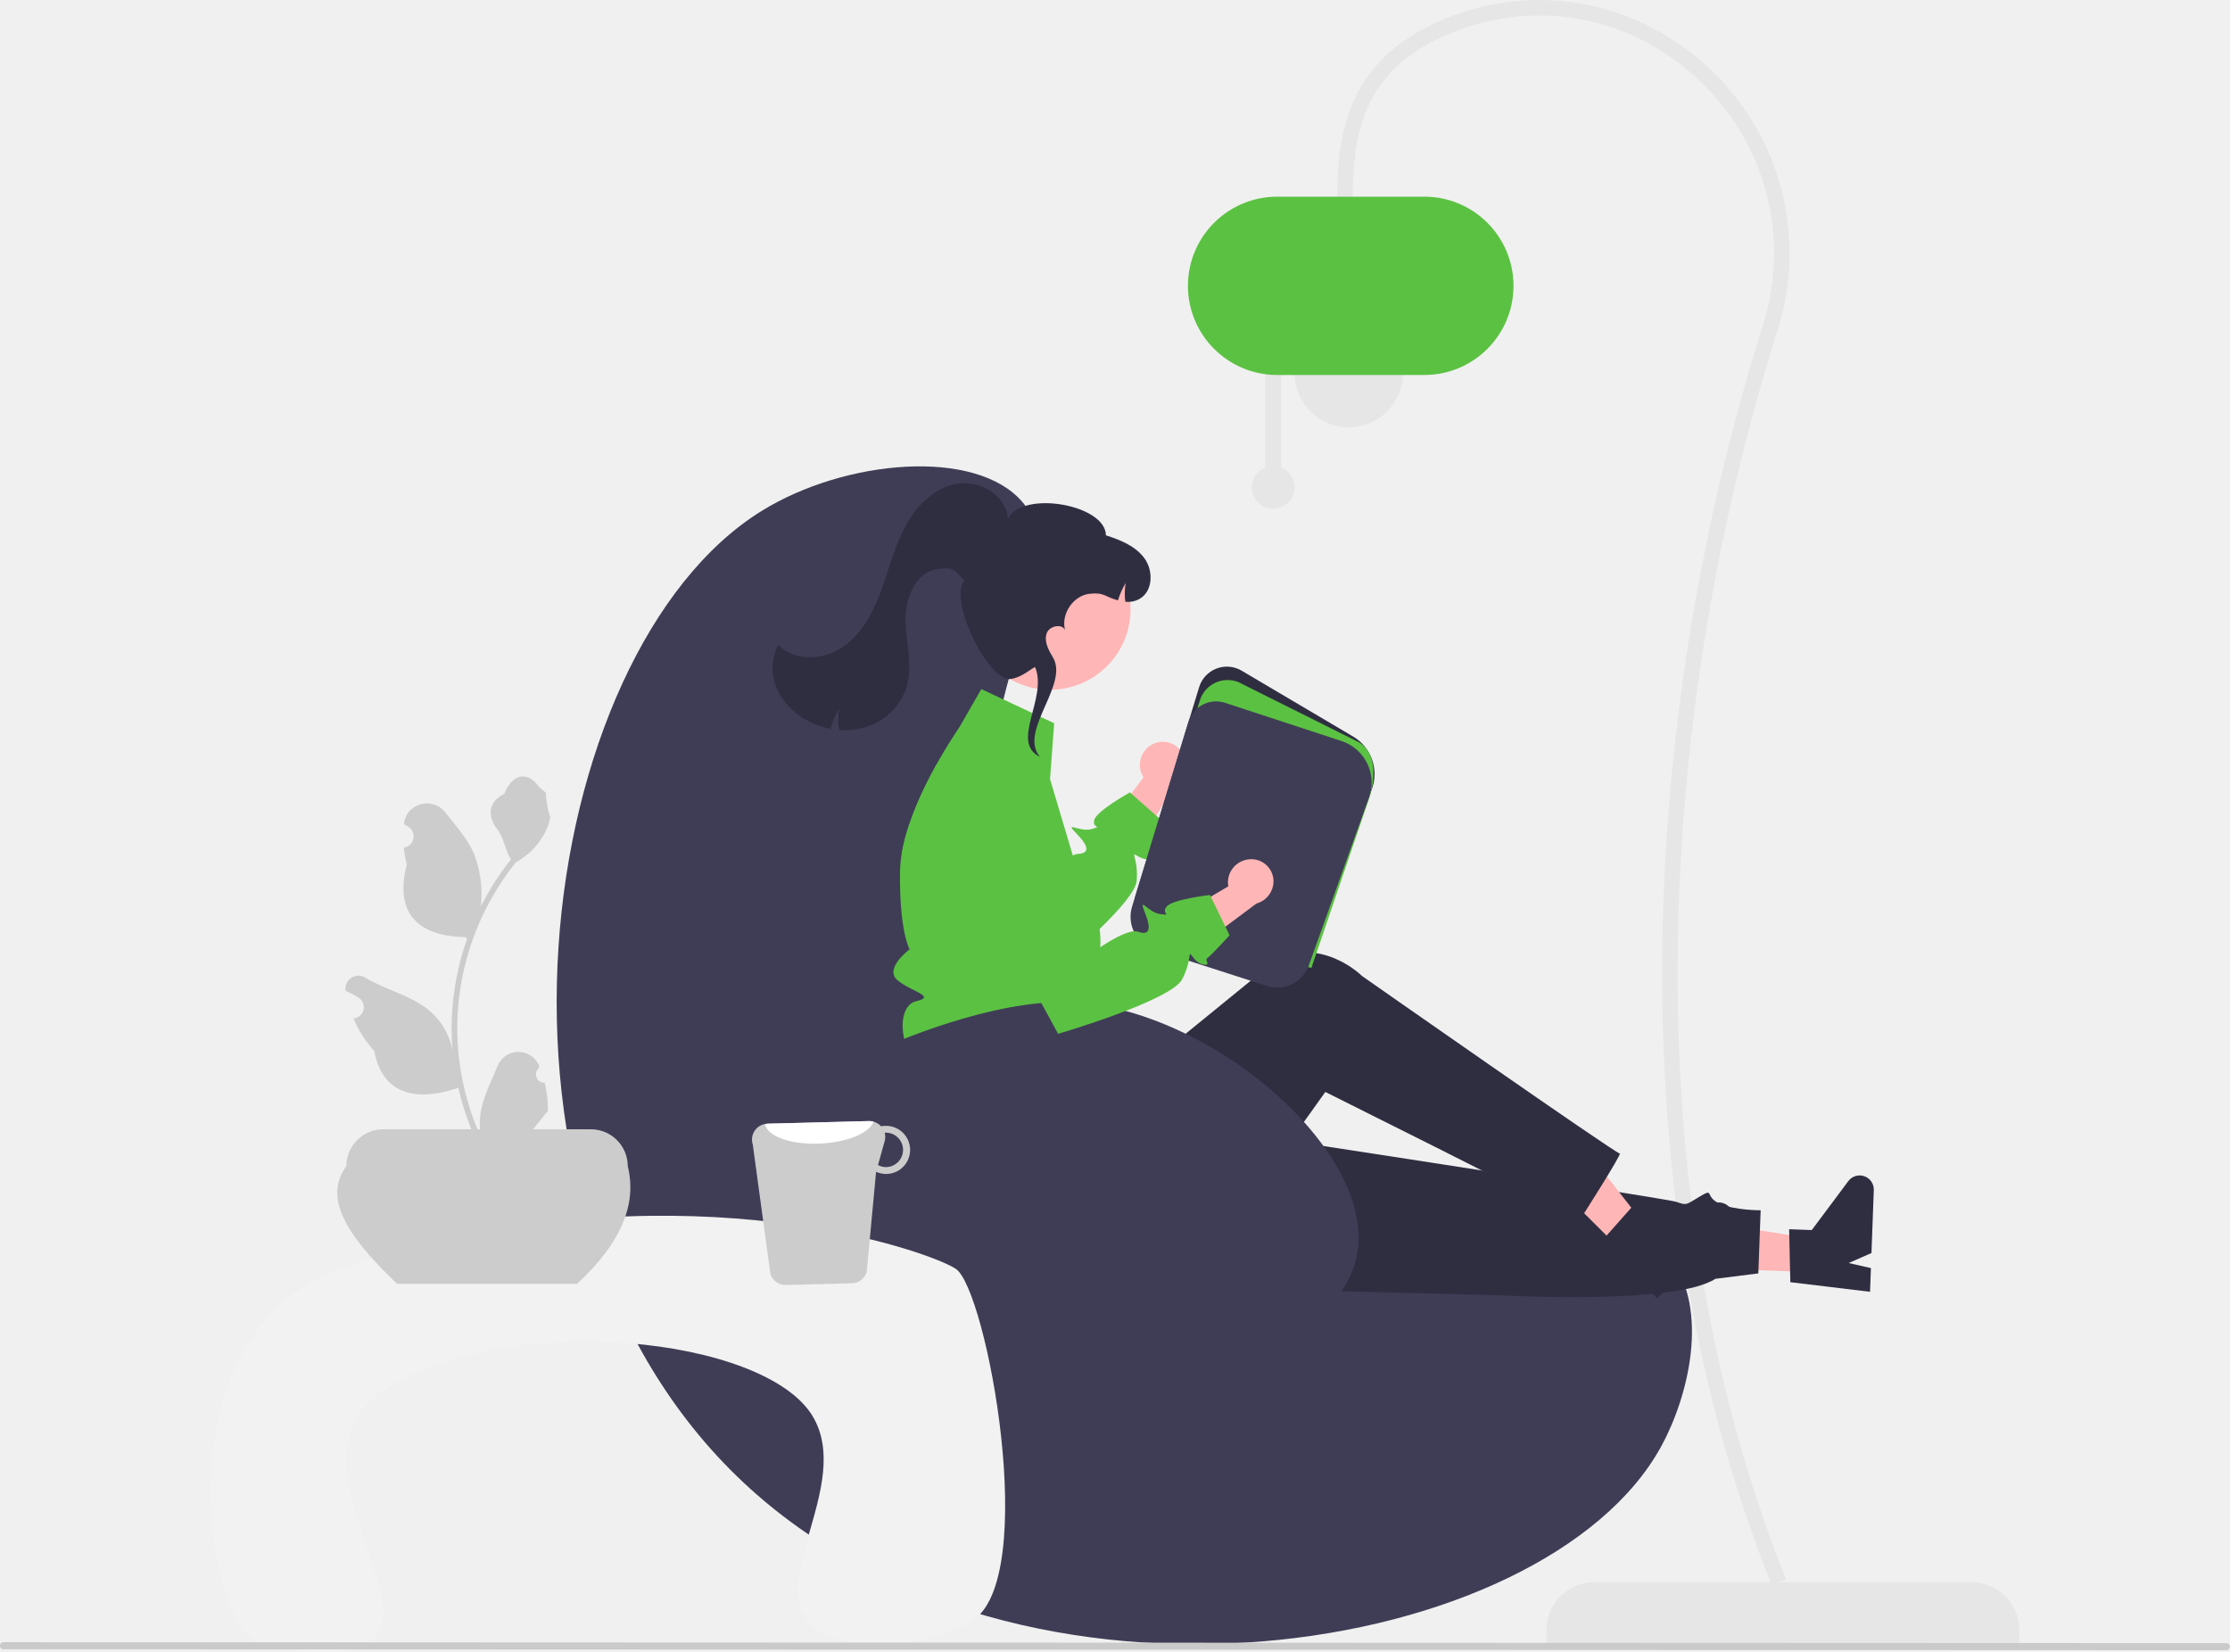
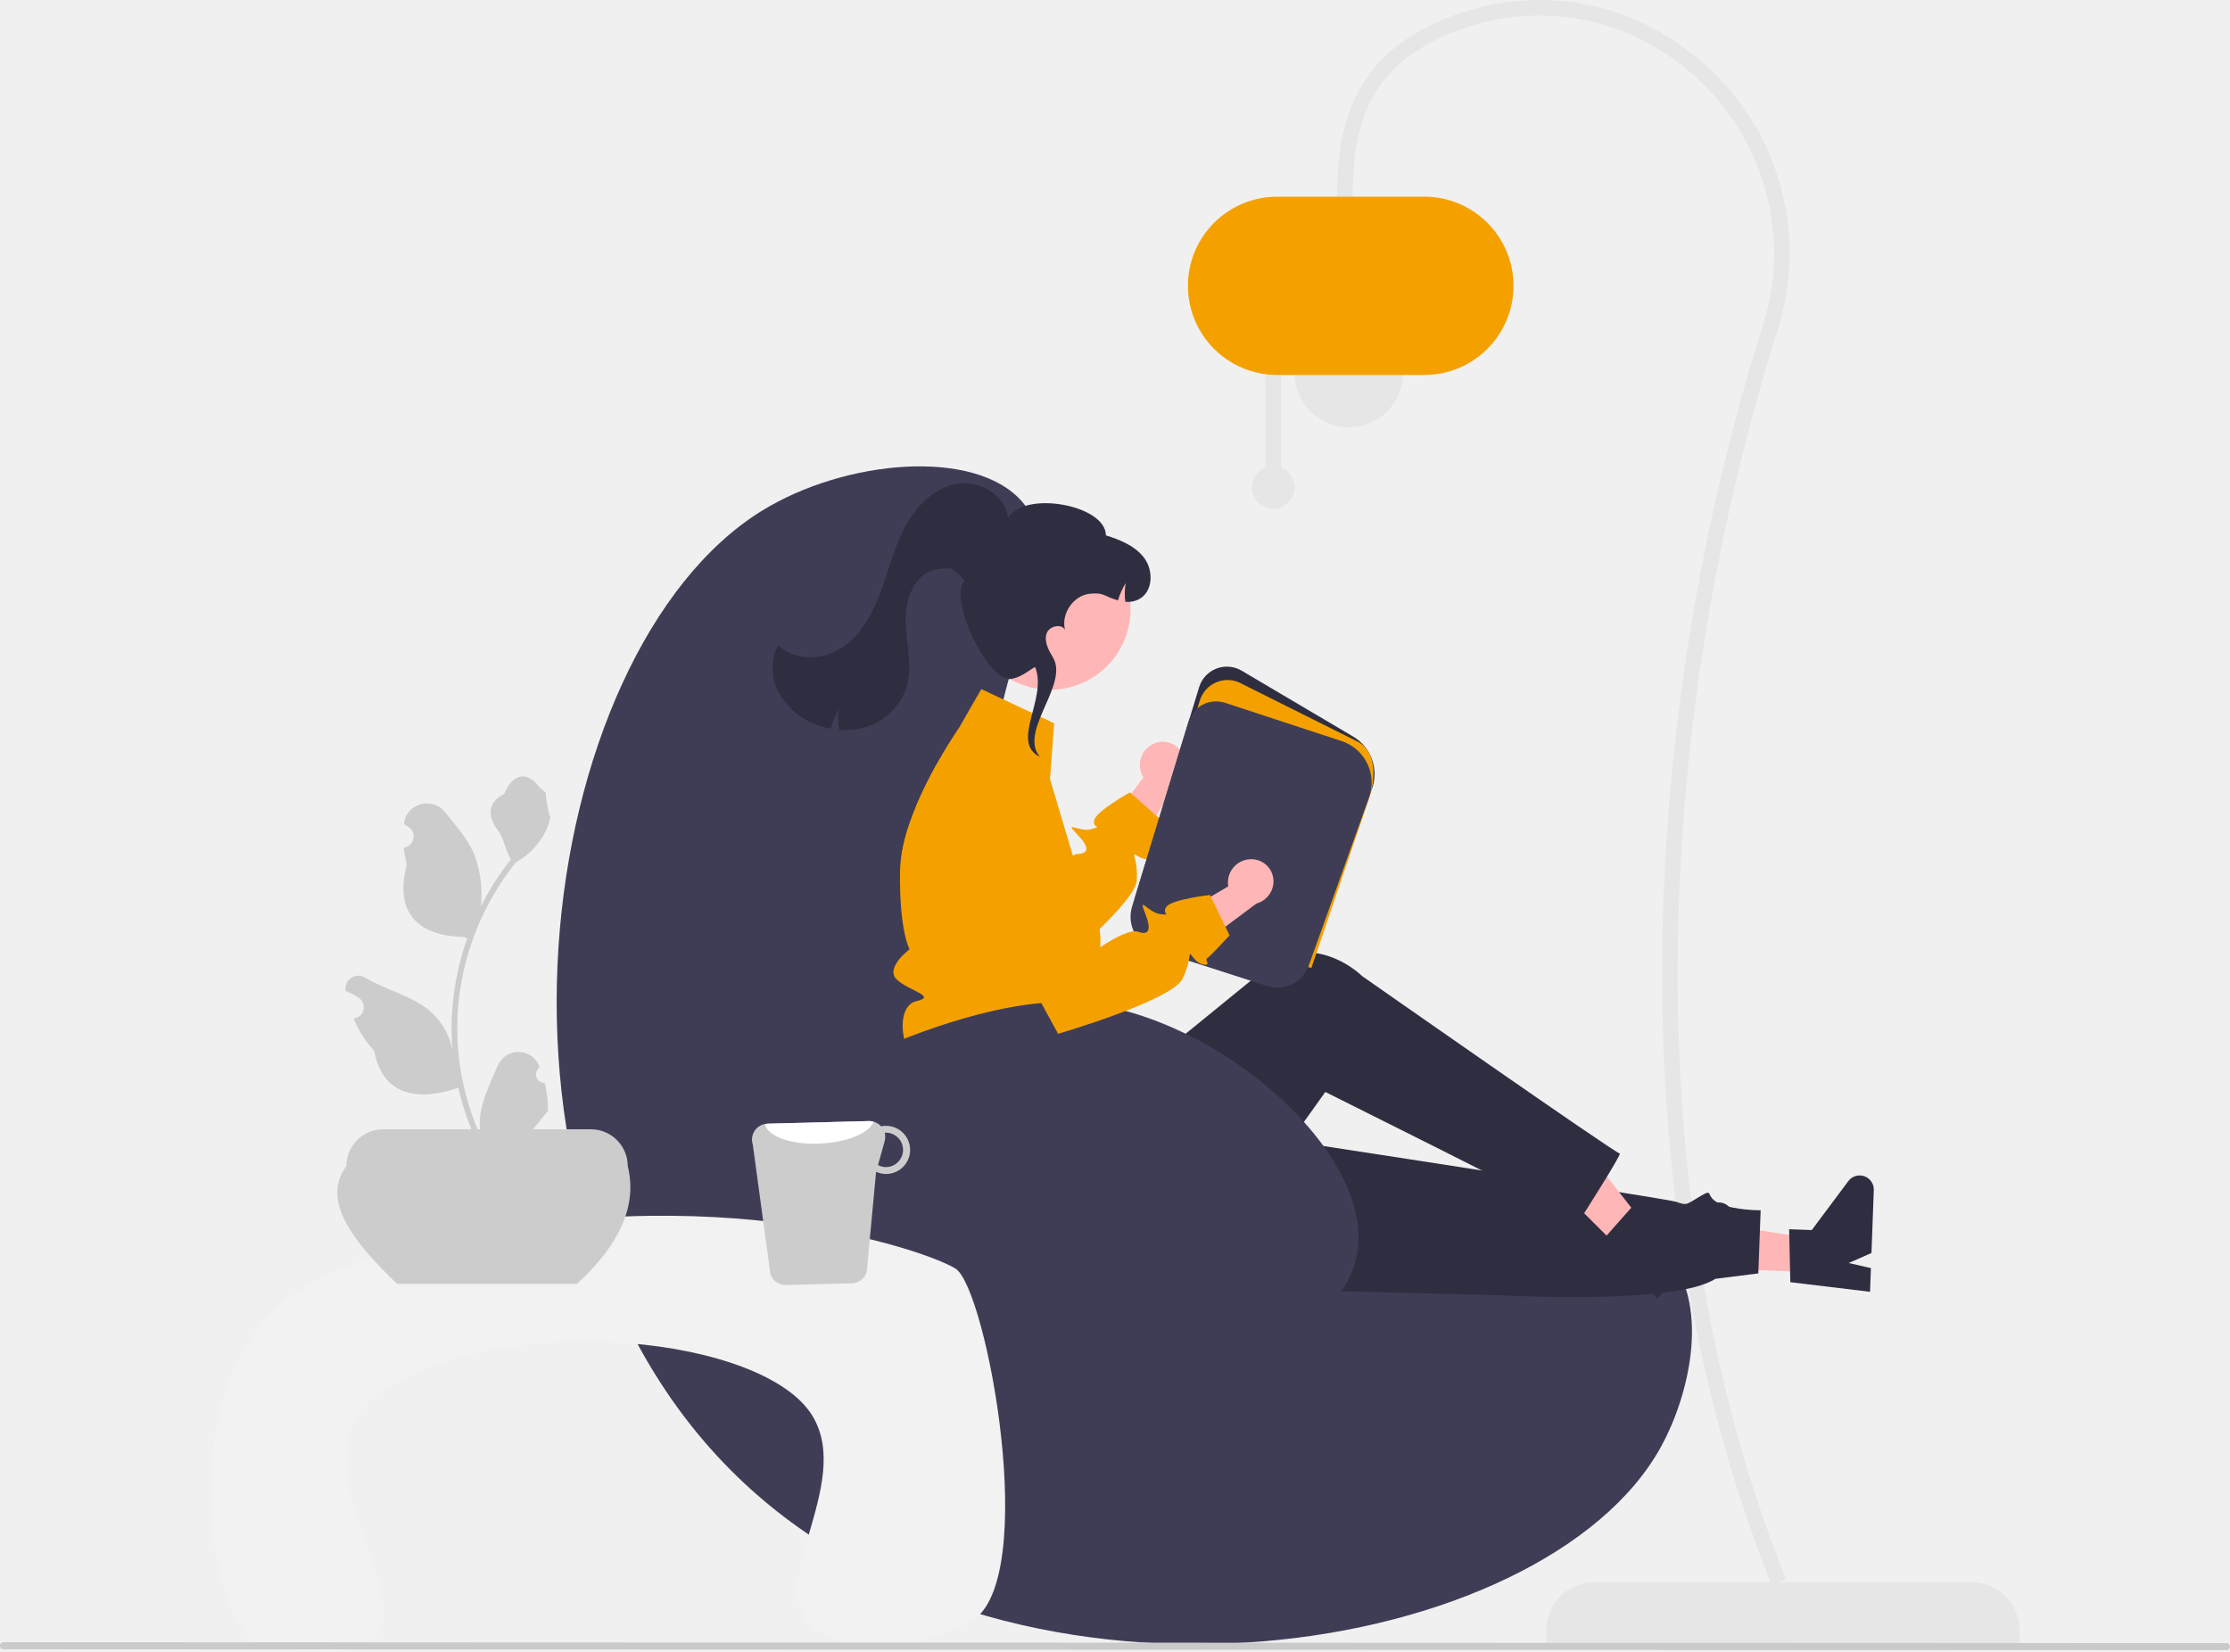
<svg xmlns="http://www.w3.org/2000/svg" width="751.131" height="556.415" viewBox="0 0 751.131 556.415" role="img" artist="Katerina Limpitsouni" source="https://undraw.co/">
  <path d="M745.319,704.743H904.585a0,0,0,0,1,0,0v4.887a16,16,0,0,1-16,16H761.319a16,16,0,0,1-16-16V704.743A0,0,0,0,1,745.319,704.743Z" transform="translate(1425.47 1258.58) rotate(-180)" fill="#e6e6e6" />
  <path d="M821.225,705.718l4.843-1.951c-50.677-125.789-45.795-284.482-2.956-420.613a85.005,85.005,0,0,0-24.764-89.934c-24.865-22.189-59.145-27.594-89.467-14.108-29.931,13.314-34.056,36.505-34.056,59.583h5.222c0-24.635,5.265-43.383,30.957-54.812,28.419-12.639,60.555-7.569,83.867,13.234A79.839,79.839,0,0,1,818.131,281.586C774.798,419.289,770.202,579.072,821.225,705.718Z" transform="translate(-224.4343 -171.7927)" fill="#e6e6e6" />
  <circle cx="454.307" cy="125.648" r="18.276" fill="#e6e6e6" />
  <path d="M650.594,329.302V294.672h5.385v34.629a7.179,7.179,0,1,1-5.385,0Z" transform="translate(-224.4343 -171.7927)" fill="#e6e6e6" />
-   <path d="M624.565,268.068a30.06,30.06,0,0,1,30.025-30.025h49.607a30.025,30.025,0,1,1,0,60.051H654.59A30.06,30.06,0,0,1,624.565,268.068Z" transform="translate(-224.4343 -171.7927)" fill="#5bc142" />
+   <path d="M624.565,268.068a30.06,30.06,0,0,1,30.025-30.025h49.607a30.025,30.025,0,1,1,0,60.051H654.59A30.06,30.06,0,0,1,624.565,268.068Z" transform="translate(-224.4343 -171.7927)" fill="rgb(244, 161, 0)" />
  <path d="M554.67,454.005c4.981-63.723,30.447-94.083,14.14-113.123-15.619-18.238-59.617-14.47-87.872,3.03-76.212,47.202-104.134,235.332-6.06,327.249C568.072,758.504,744.695,730.53,783.946,659.04c9.158-16.681,16.434-45.922,3.03-63.632-33.278-43.967-154.271,35.669-208.066-14.14C547.03,551.749,551.937,488.975,554.67,454.005Z" transform="translate(-224.4343 -171.7927)" fill="#3f3d56" />
  <path d="M612.927,422.347a7.822,7.822,0,0,0-3.924,10.18,7.504,7.504,0,0,0,.597,1.087l-16.358,21.842,8.163,12.2,19.174-32.343a7.8,7.8,0,0,0,2.373-9.222,7.465,7.465,0,0,0-9.838-3.828Q613.02,422.303,612.927,422.347Z" transform="translate(-224.4343 -171.7927)" fill="#ffb6b6" />
-   <path d="M612.914,460.005c1.071.949-1.899,2.121-5.04.273-.899-.535-1.283-.758-1.384-.616-.253.353,1.222,2.959.828,8.747-.242,3.454-5.979,9.949-12.494,16.282-8.807,8.565-19.049,16.827-19.049,16.827l-3.596-2.879-37.704-30.23-6.363-8.807a62.681,62.681,0,0,1,2.616-10.232,111.546,111.546,0,0,1,5.676-13.474c1.172-2.374,2.374-4.636,3.525-6.717l20.201,22.261,16.928,18.645s4.929-7.939,8.747-10.1a3.636,3.636,0,0,1,1.616-.555c3.858-.182,4.091-2.283-.384-6.858-4.474-4.575,1.172-.303,5.151-1.535,3.98-1.232,0,0,.838-3.081.838-3.081,11.999-9.262,11.999-9.262l.465.414,8.434,7.444,2.414,2.131s-2.636,7.232-3.363,8.757C612.248,458.965,611.854,459.046,612.914,460.005Z" transform="translate(-224.4343 -171.7927)" fill="#5bc142" />
+   <path d="M612.914,460.005c1.071.949-1.899,2.121-5.04.273-.899-.535-1.283-.758-1.384-.616-.253.353,1.222,2.959.828,8.747-.242,3.454-5.979,9.949-12.494,16.282-8.807,8.565-19.049,16.827-19.049,16.827l-3.596-2.879-37.704-30.23-6.363-8.807a62.681,62.681,0,0,1,2.616-10.232,111.546,111.546,0,0,1,5.676-13.474c1.172-2.374,2.374-4.636,3.525-6.717l20.201,22.261,16.928,18.645s4.929-7.939,8.747-10.1a3.636,3.636,0,0,1,1.616-.555c3.858-.182,4.091-2.283-.384-6.858-4.474-4.575,1.172-.303,5.151-1.535,3.98-1.232,0,0,.838-3.081.838-3.081,11.999-9.262,11.999-9.262l.465.414,8.434,7.444,2.414,2.131s-2.636,7.232-3.363,8.757C612.248,458.965,611.854,459.046,612.914,460.005Z" transform="translate(-224.4343 -171.7927)" fill="rgb(244, 161, 0)" />
  <polygon points="610.804 428.521 611.215 417.38 568.439 410.493 567.832 426.935 610.804 428.521" fill="#ffb6b6" />
  <path d="M827.473,603.668l-.406-17.838,7.626.281,12.311-16.49a4.767,4.767,0,0,1,8.583,3.027l-.782,21.19-7.678,3.374,7.49,1.704-.295,7.989Z" transform="translate(-224.4343 -171.7927)" fill="#2f2e41" />
  <path d="M594.489,604.651l135.488,3.435s58.508,3.379,72.236-5.551l14.476-1.828.785-21.264s-8.852.065-13.942-2.306-1.552-5.273-6.405-2.42-4.34,3.196-8.092,1.885S613.241,549.069,613.241,549.069Z" transform="translate(-224.4343 -171.7927)" fill="#2f2e41" />
  <polygon points="548.592 423.631 556.471 415.744 529.796 381.601 518.168 393.243 548.592 423.631" fill="#ffb6b6" />
  <path d="M765.053,588.562l11.835-13.353,5.399,5.393,20.241-3.716a4.767,4.767,0,0,1,4.234,8.057l-14.985,15.003-7.923-2.748,4.332,6.344-5.65,5.657Z" transform="translate(-224.4343 -171.7927)" fill="#2f2e41" />
  <path d="M541.035,530.449l1.347,31.31c1.586,36.859,42.178,59.168,73.654,39.923q.87-.532,1.746-1.102s11.933-3.205,11.571-8.279,2.553-7.545,5.133-6.161,36.357-46.553,36.357-46.553,70.178,35.006,85.66,43.247c0,0,14.556-22.759,13.501-22.52s-86.819-59.788-86.819-59.788-13.972-14.14-31.304-4.804c-.361,1.371-.052,1.419-.052,1.419l-57.253,46.652-8.09-15.363Z" transform="translate(-224.4343 -171.7927)" fill="#2f2e41" />
-   <path d="M595.017,491.306a32.354,32.354,0,0,1-.616,4.303,25.39,25.39,0,0,1-1.98,5.939s0,2.111-4.04,9.181,1.01,4.04,4.04,9.292c3.03,5.242,0,2.828-3.363,6.202a7.722,7.722,0,0,0-1.909,7.606s-43.391.03-51.471-3-9.918-20.1-2.677-21.786c7.232-1.687-2.192-3.363-6.444-7.252-4.252-3.889,4.252-10.252,4.252-10.252s-3.505-6.05-3.212-26.362a40.029,40.029,0,0,1,.515-5.575,62.681,62.681,0,0,1,2.616-10.232,111.546,111.546,0,0,1,5.676-13.474c1.172-2.374,2.374-4.636,3.525-6.717.182-.323.353-.636.535-.949,2.192-3.879,4.192-7.05,5.515-9.08,1.02-1.576,1.636-2.464,1.636-2.464l7.353-12.787,24.544,11.504-1.394,18.817,4.232,14.191,1.949,6.535,1.505,5.04,2.323,7.807s-.636.03.121,1.071a34.484,34.484,0,0,1,6.575,15.827A32.227,32.227,0,0,1,595.017,491.306Z" transform="translate(-224.4343 -171.7927)" fill="#5bc142" />
+   <path d="M595.017,491.306a32.354,32.354,0,0,1-.616,4.303,25.39,25.39,0,0,1-1.98,5.939s0,2.111-4.04,9.181,1.01,4.04,4.04,9.292c3.03,5.242,0,2.828-3.363,6.202a7.722,7.722,0,0,0-1.909,7.606s-43.391.03-51.471-3-9.918-20.1-2.677-21.786c7.232-1.687-2.192-3.363-6.444-7.252-4.252-3.889,4.252-10.252,4.252-10.252s-3.505-6.05-3.212-26.362a40.029,40.029,0,0,1,.515-5.575,62.681,62.681,0,0,1,2.616-10.232,111.546,111.546,0,0,1,5.676-13.474c1.172-2.374,2.374-4.636,3.525-6.717.182-.323.353-.636.535-.949,2.192-3.879,4.192-7.05,5.515-9.08,1.02-1.576,1.636-2.464,1.636-2.464l7.353-12.787,24.544,11.504-1.394,18.817,4.232,14.191,1.949,6.535,1.505,5.04,2.323,7.807s-.636.03.121,1.071a34.484,34.484,0,0,1,6.575,15.827A32.227,32.227,0,0,1,595.017,491.306Z" transform="translate(-224.4343 -171.7927)" fill="rgb(244, 161, 0)" />
  <path d="M665.896,493.334l-.461-.149-58.744-18.917,21.647-71.017a9.768,9.768,0,0,1,14.312-5.562l37.54,22.179a14.715,14.715,0,0,1,6.319,17.788Z" transform="translate(-224.4343 -171.7927)" fill="#2f2e41" />
-   <path d="M666.134,497.849l-59.217-19.069,21.647-71.017A9.768,9.768,0,0,1,642.876,402.201l39.332,19.637c5.909,3.49,5.771,12.524,3.027,19.936Z" transform="translate(-224.4343 -171.7927)" fill="#5bc142" />
+   <path d="M666.134,497.849l-59.217-19.069,21.647-71.017A9.768,9.768,0,0,1,642.876,402.201l39.332,19.637c5.909,3.49,5.771,12.524,3.027,19.936Z" transform="translate(-224.4343 -171.7927)" fill="rgb(244, 161, 0)" />
  <path d="M660.206,502.989a11.291,11.291,0,0,1-9.05.9l-37.85-12.189A11.704,11.704,0,0,1,605.731,477.21l18.976-62.255a9.767,9.767,0,0,1,12.39-6.431l39.224,12.879a14.722,14.722,0,0,1,9.265,18.959l-20.289,56.565A11.304,11.304,0,0,1,660.206,502.989Z" transform="translate(-224.4343 -171.7927)" fill="#3f3d56" />
  <circle cx="353.691" cy="205.214" r="27.11" fill="#ffb6b6" />
  <path d="M486.452,404.525a23.511,23.511,0,0,0,11.546,10.793,27.033,27.033,0,0,0,6.222,1.969,24.326,24.326,0,0,1,2.879-6.816,20.083,20.083,0,0,0,0,7.199,23.9,23.9,0,0,0,9.663-1.199,20.726,20.726,0,0,0,13.034-13.204c2.16-7.186-.167-14.861-.35-22.362-.189-7.502,3.373-16.474,10.82-17.402,5.671-.708,4.97-.158,9.045,3.848-5.7,6.332,8.196,34.377,15.653,33.138,4.216-.701,7.318-4.048,8.152-3.932,4.27,10.456-8.574,25.286,1.613,30.154l-.756-1c-5.332-8.808,10.445-23.685,5.113-32.494-1.486-2.464-3.032-5.353-2.112-8.079.873-2.592,5.293-3.412,6.226-1.053-1.516-5.407,2.716-11.752,8.338-12.304,4.994-.493,4.706.931,9.467,2.229a24.293,24.293,0,0,1,2.608-5.835,19.918,19.918,0,0,0-.139,6.296,7.855,7.855,0,0,0,4.941-1.046c4.397-2.636,4.528-9.44,1.507-13.581-3.026-4.142-8.095-6.187-12.985-7.734-.045-10.342-27.872-15.292-32.99-5.678-.526-7.785-9.45-13.029-17.138-11.707s-13.752,7.487-17.45,14.357c-3.697,6.865-5.532,14.552-8.238,21.865s-6.575,14.604-13.056,18.943c-6.48,4.333-16.109,4.727-21.52-.89A17.168,17.168,0,0,0,486.452,404.525Z" transform="translate(-224.4343 -171.7927)" fill="#2f2e41" />
  <path d="M514.269,528.498a9.788,9.788,0,0,1,1.815-1.149c10.377-5.164,42.645-18.57,67.877-18.02,48.548,1.058,110.332,54.637,95.953,90.617-10.941,27.378-65.336,42.954-105.043,30.496C519.245,612.989,497.288,542.036,514.269,528.498Z" transform="translate(-224.4343 -171.7927)" fill="#3f3d56" />
  <path d="M312.726,725.733c-15.864-2.993-29.906-74.46,1.305-109.658,10.693-12.059,24.032-17.308,41.775-22.193,102.121-28.115,180.011-1.32,190.478,5.222,10.444,6.527,28.752,104.875,5.34,118.796-13.173,7.833-39.282,11.749-52.218,2.611-19.035-13.446,12.915-48.324-1.305-71.8C481.963,622.071,396.986,613.097,354.382,639.573,308.929,667.82,402.684,742.704,312.726,725.733Z" transform="translate(-224.4343 -171.7927)" fill="#f2f2f2" />
  <path d="M418.787,604.223H358.183c-14.961-14.338-25.658-28.156-17.094-39.626a12.432,12.432,0,0,1,12.432-12.432h69.928a12.432,12.432,0,0,1,12.432,12.432C439.141,577.666,433.316,590.877,418.787,604.223Z" transform="translate(-224.4343 -171.7927)" fill="#ccc" />
  <path d="M407.903,536.515a2.807,2.807,0,0,1-2.035-4.866l.192-.765q-.038-.092-.076-.184a7.539,7.539,0,0,0-13.907.052c-2.275,5.478-5.17,10.966-5.883,16.758a22.304,22.304,0,0,0,.392,7.671A89.42,89.42,0,0,1,378.452,518.042a86.307,86.307,0,0,1,.535-9.628q.444-3.931,1.231-7.807a90.456,90.456,0,0,1,17.938-38.337,24.073,24.073,0,0,0,10.012-10.387,18.363,18.363,0,0,0,1.67-5.018c-.487.064-1.838-7.359-1.47-7.815-.679-1.031-1.895-1.543-2.637-2.549-3.689-5.002-8.773-4.129-11.426,2.669-5.669,2.861-5.724,7.606-2.245,12.169,2.213,2.903,2.517,6.832,4.459,9.94-.2.256-.408.503-.607.759a91.039,91.039,0,0,0-9.502,15.054,37.846,37.846,0,0,0-2.259-17.579c-2.163-5.217-6.216-9.611-9.786-14.122-4.288-5.418-13.08-3.053-13.836,3.814q-.011.1-.021.199.795.449,1.557.952a3.808,3.808,0,0,1-1.535,6.93l-.078.012a37.89,37.89,0,0,0,.999,5.665c-4.58,17.71,5.307,24.16,19.424,24.45.312.16.615.32.927.471a92.924,92.924,0,0,0-5.002,23.539,88.135,88.135,0,0,0,.064,14.231l-.024-.168a23.289,23.289,0,0,0-7.95-13.448c-6.118-5.026-14.762-6.877-21.363-10.916a4.371,4.371,0,0,0-6.694,4.252q.013.088.027.176a25.578,25.578,0,0,1,2.868,1.382q.795.449,1.557.952a3.808,3.808,0,0,1-1.535,6.93l-.078.012c-.056.008-.104.016-.16.024a37.923,37.923,0,0,0,6.975,10.923c2.863,15.46,15.162,16.927,28.318,12.425h.008a92.897,92.897,0,0,0,6.24,18.218h22.293c.08-.248.152-.503.224-.751a25.329,25.329,0,0,1-6.169-.367c1.654-2.03,3.308-4.075,4.962-6.105a1.384,1.384,0,0,0,.104-.12c.839-1.039,1.686-2.069,2.525-3.108l0-.001a37.101,37.101,0,0,0-1.087-9.451Z" transform="translate(-224.4343 -171.7927)" fill="#ccc" />
  <path d="M483.94,600.976a5.385,5.385,0,0,0,5.189,3.635l22.233-.572a5.311,5.311,0,0,0,5.019-3.908l3.146-33.642a8.22,8.22,0,0,0,3.557.731,8.108,8.108,0,0,0-.407-16.211,6.869,6.869,0,0,0-1.457.152,5.495,5.495,0,0,0-4.09-1.765l-34.199.883a4.912,4.912,0,0,0-.844.105,5.341,5.341,0,0,0-4.09,6.936Zm36.233-36.773,2.239-8.017a5.46,5.46,0,0,0,.017-2.832c.109-0.0.204-.052.313-.052a5.8,5.8,0,0,1,.272,11.596A5.459,5.459,0,0,1,520.172,564.203Z" transform="translate(-224.4343 -171.7927)" fill="#ccc" />
  <path d="M482.087,550.382c.729,4.166,8.92,7.095,18.77,6.586,9.058-.417,16.464-3.598,17.82-7.367a5.057,5.057,0,0,0-1.548-.206l-34.199.883A4.912,4.912,0,0,0,482.087,550.382Z" transform="translate(-224.4343 -171.7927)" fill="#fff" />
  <path d="M225.625,727.311l748.75.307a1.191,1.191,0,0,0,0-2.381l-748.75-.307a1.191,1.191,0,1,0,0,2.381Z" transform="translate(-224.4343 -171.7927)" fill="#cacaca" />
  <path d="M645.576,461.206a7.822,7.822,0,0,0-7.536,7.889,7.505,7.505,0,0,0,.133,1.233l-23.499,13.873,2.844,14.4,30.135-22.485a7.8,7.8,0,0,0,5.737-7.601,7.465,7.465,0,0,0-7.61-7.317Q645.678,461.201,645.576,461.206Z" transform="translate(-224.4343 -171.7927)" fill="#ffb6b6" />
-   <path d="M626.326,494.279c-.629-.842-.899-1.195-1.042-1.098-.368.222-.014,3.197-2.602,8.383-3.643,7.285-41.844,18.442-41.844,18.442l-4.703-8.611-20.688-37.84-7.131-30.33a13.531,13.531,0,0,1-.361-3.228,128.177,128.177,0,0,1,20.171-11.611,13.504,13.504,0,0,1,6.061,7.22l14.241,39.929,5.683,15.942s10.024-7.168,13.66-5.852c3.63,1.324,4.662-.532,2.289-6.475-2.373-5.943,1.189.174,5.334.563,4.153.395,0,0,1.962-2.522s14.645-3.94,14.645-3.94l.27.563,4.915,10.11,1.407,2.905s-5.211,5.653-6.468,6.78c-1.263,1.135-1.653,1.056-1.035,2.349C631.699,497.248,628.509,497.19,626.326,494.279Z" transform="translate(-224.4343 -171.7927)" fill="#5bc142" />
+   <path d="M626.326,494.279c-.629-.842-.899-1.195-1.042-1.098-.368.222-.014,3.197-2.602,8.383-3.643,7.285-41.844,18.442-41.844,18.442l-4.703-8.611-20.688-37.84-7.131-30.33a13.531,13.531,0,0,1-.361-3.228,128.177,128.177,0,0,1,20.171-11.611,13.504,13.504,0,0,1,6.061,7.22l14.241,39.929,5.683,15.942s10.024-7.168,13.66-5.852c3.63,1.324,4.662-.532,2.289-6.475-2.373-5.943,1.189.174,5.334.563,4.153.395,0,0,1.962-2.522s14.645-3.94,14.645-3.94l.27.563,4.915,10.11,1.407,2.905s-5.211,5.653-6.468,6.78c-1.263,1.135-1.653,1.056-1.035,2.349C631.699,497.248,628.509,497.19,626.326,494.279Z" transform="translate(-224.4343 -171.7927)" fill="rgb(244, 161, 0)" />
</svg>
